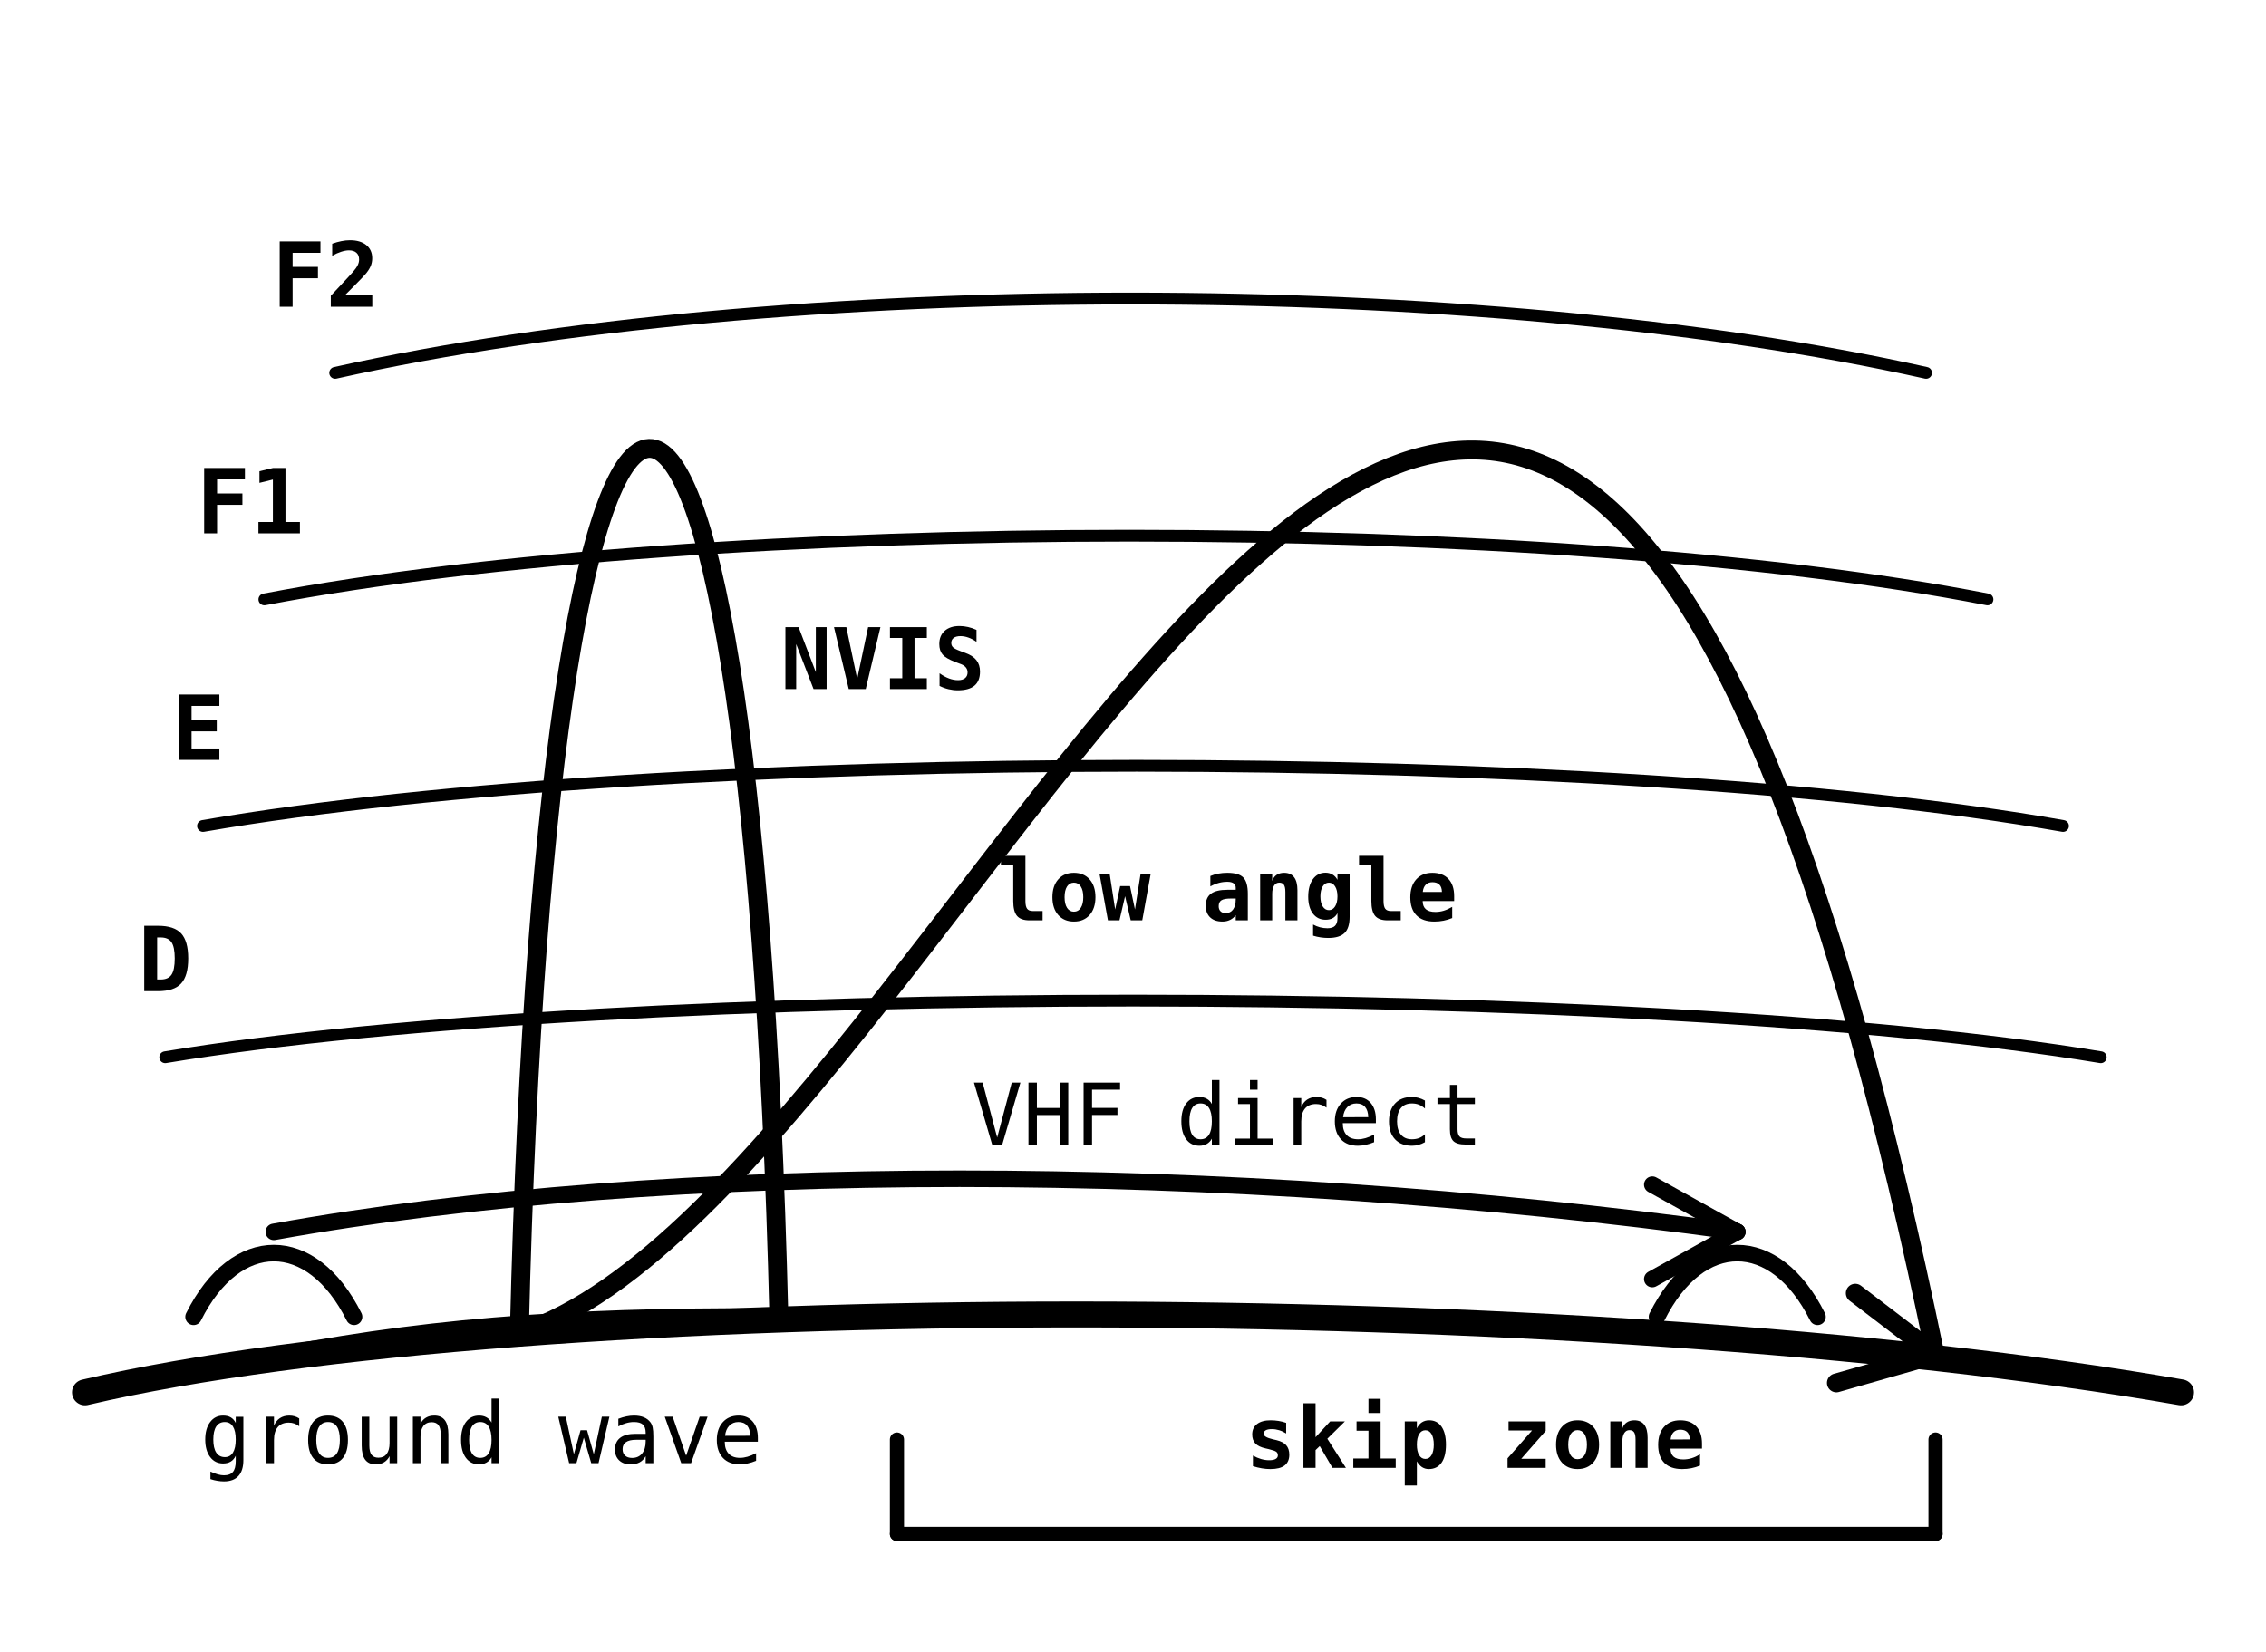
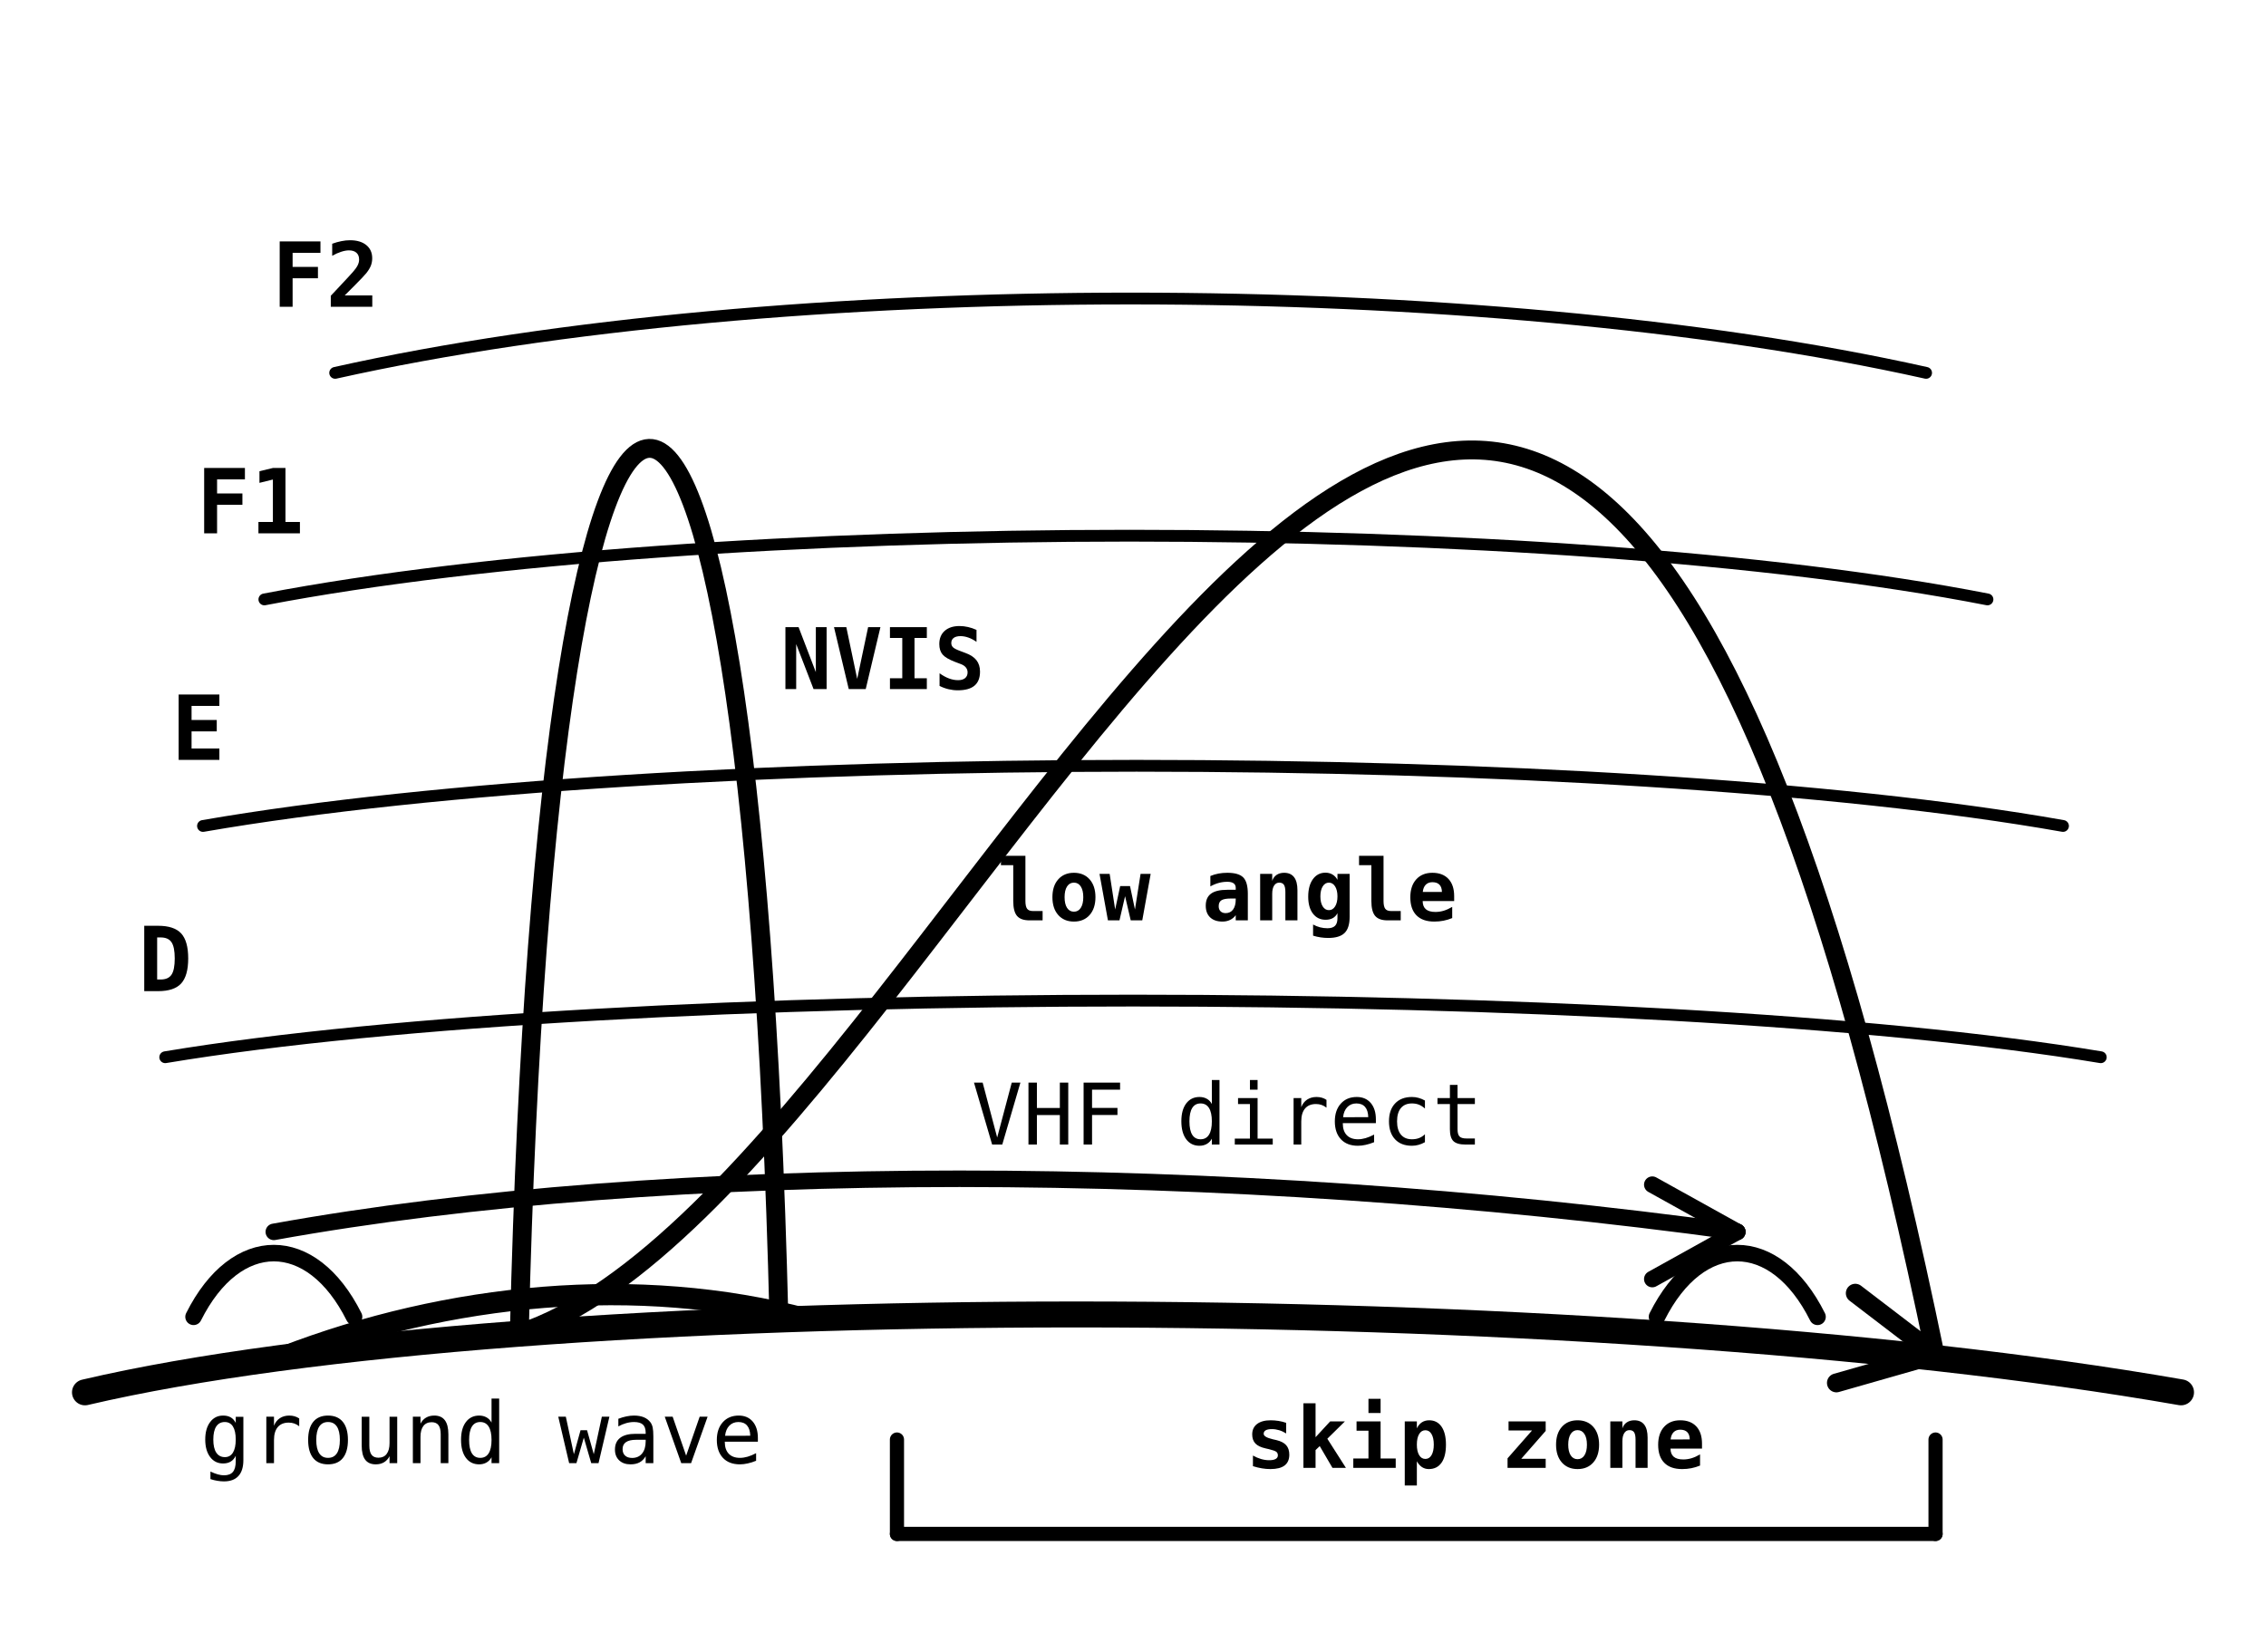
<svg xmlns="http://www.w3.org/2000/svg" id="propagation-paths-skip-zone" viewBox="0 0 960 700" role="img">
  <g fill="none" stroke="currentColor" stroke-linecap="round" stroke-linejoin="round">
    <path d="M36 590 C224 546 672 546 924 590" stroke-width="11" />
    <path d="M70 448 C262 416 698 416 890 448" stroke-width="5" />
    <path d="M86 350 C282 316 682 316 874 350" stroke-width="5" />
    <path d="M112 254 C300 218 658 218 842 254" stroke-width="5" />
    <path d="M142 158 C330 116 628 116 816 158" stroke-width="5" />
    <path d="M82 558 C100 522 132 522 150 558" stroke-width="7" />
    <path d="M702 558 C720 522 752 522 770 558" stroke-width="7" />
    <path d="M116 522 C282 492 518 492 736 522" stroke-width="7" />
    <path d="M736 522 L700 502" stroke-width="7" />
    <path d="M736 522 L700 542" stroke-width="7" />
-     <path d="M120 575 C188 562 252 558 342 559" stroke-width="9" />
+     <path d="M120 575 C190 548 270 540 342 559" stroke-width="9" />
    <path d="M220 565 C232 66 318 66 330 559" stroke-width="8" />
    <path d="M220 565 C420 500 650 -250 820 575" stroke-width="8" />
    <path d="M820 574 L786 548" stroke-width="8" />
    <path d="M820 574 L778 586" stroke-width="8" />
    <path d="M380 650 C500 650 700 650 820 650" stroke-width="6" />
    <path d="M380 650 C380 634 380 622 380 610" stroke-width="6" />
    <path d="M820 650 C820 634 820 622 820 610" stroke-width="6" />
  </g>
  <g fill="currentColor" font-family="ui-monospace, SFMono-Regular, Menlo, Consolas, monospace" text-anchor="middle">
    <text x="70" y="420" font-size="38" font-weight="700">D</text>
    <text x="84" y="322" font-size="38" font-weight="700">E</text>
    <text x="106" y="226" font-size="38" font-weight="700">F1</text>
    <text x="138" y="130" font-size="38" font-weight="700">F2</text>
    <text x="520" y="485" font-size="36">VHF direct</text>
    <text x="204" y="620" font-size="36">ground wave</text>
    <text x="374" y="292" font-size="36" font-weight="700">NVIS</text>
    <text x="520" y="390" font-size="36" font-weight="700">low angle</text>
    <text x="625" y="622" font-size="36" font-weight="700">skip zone</text>
  </g>
</svg>
